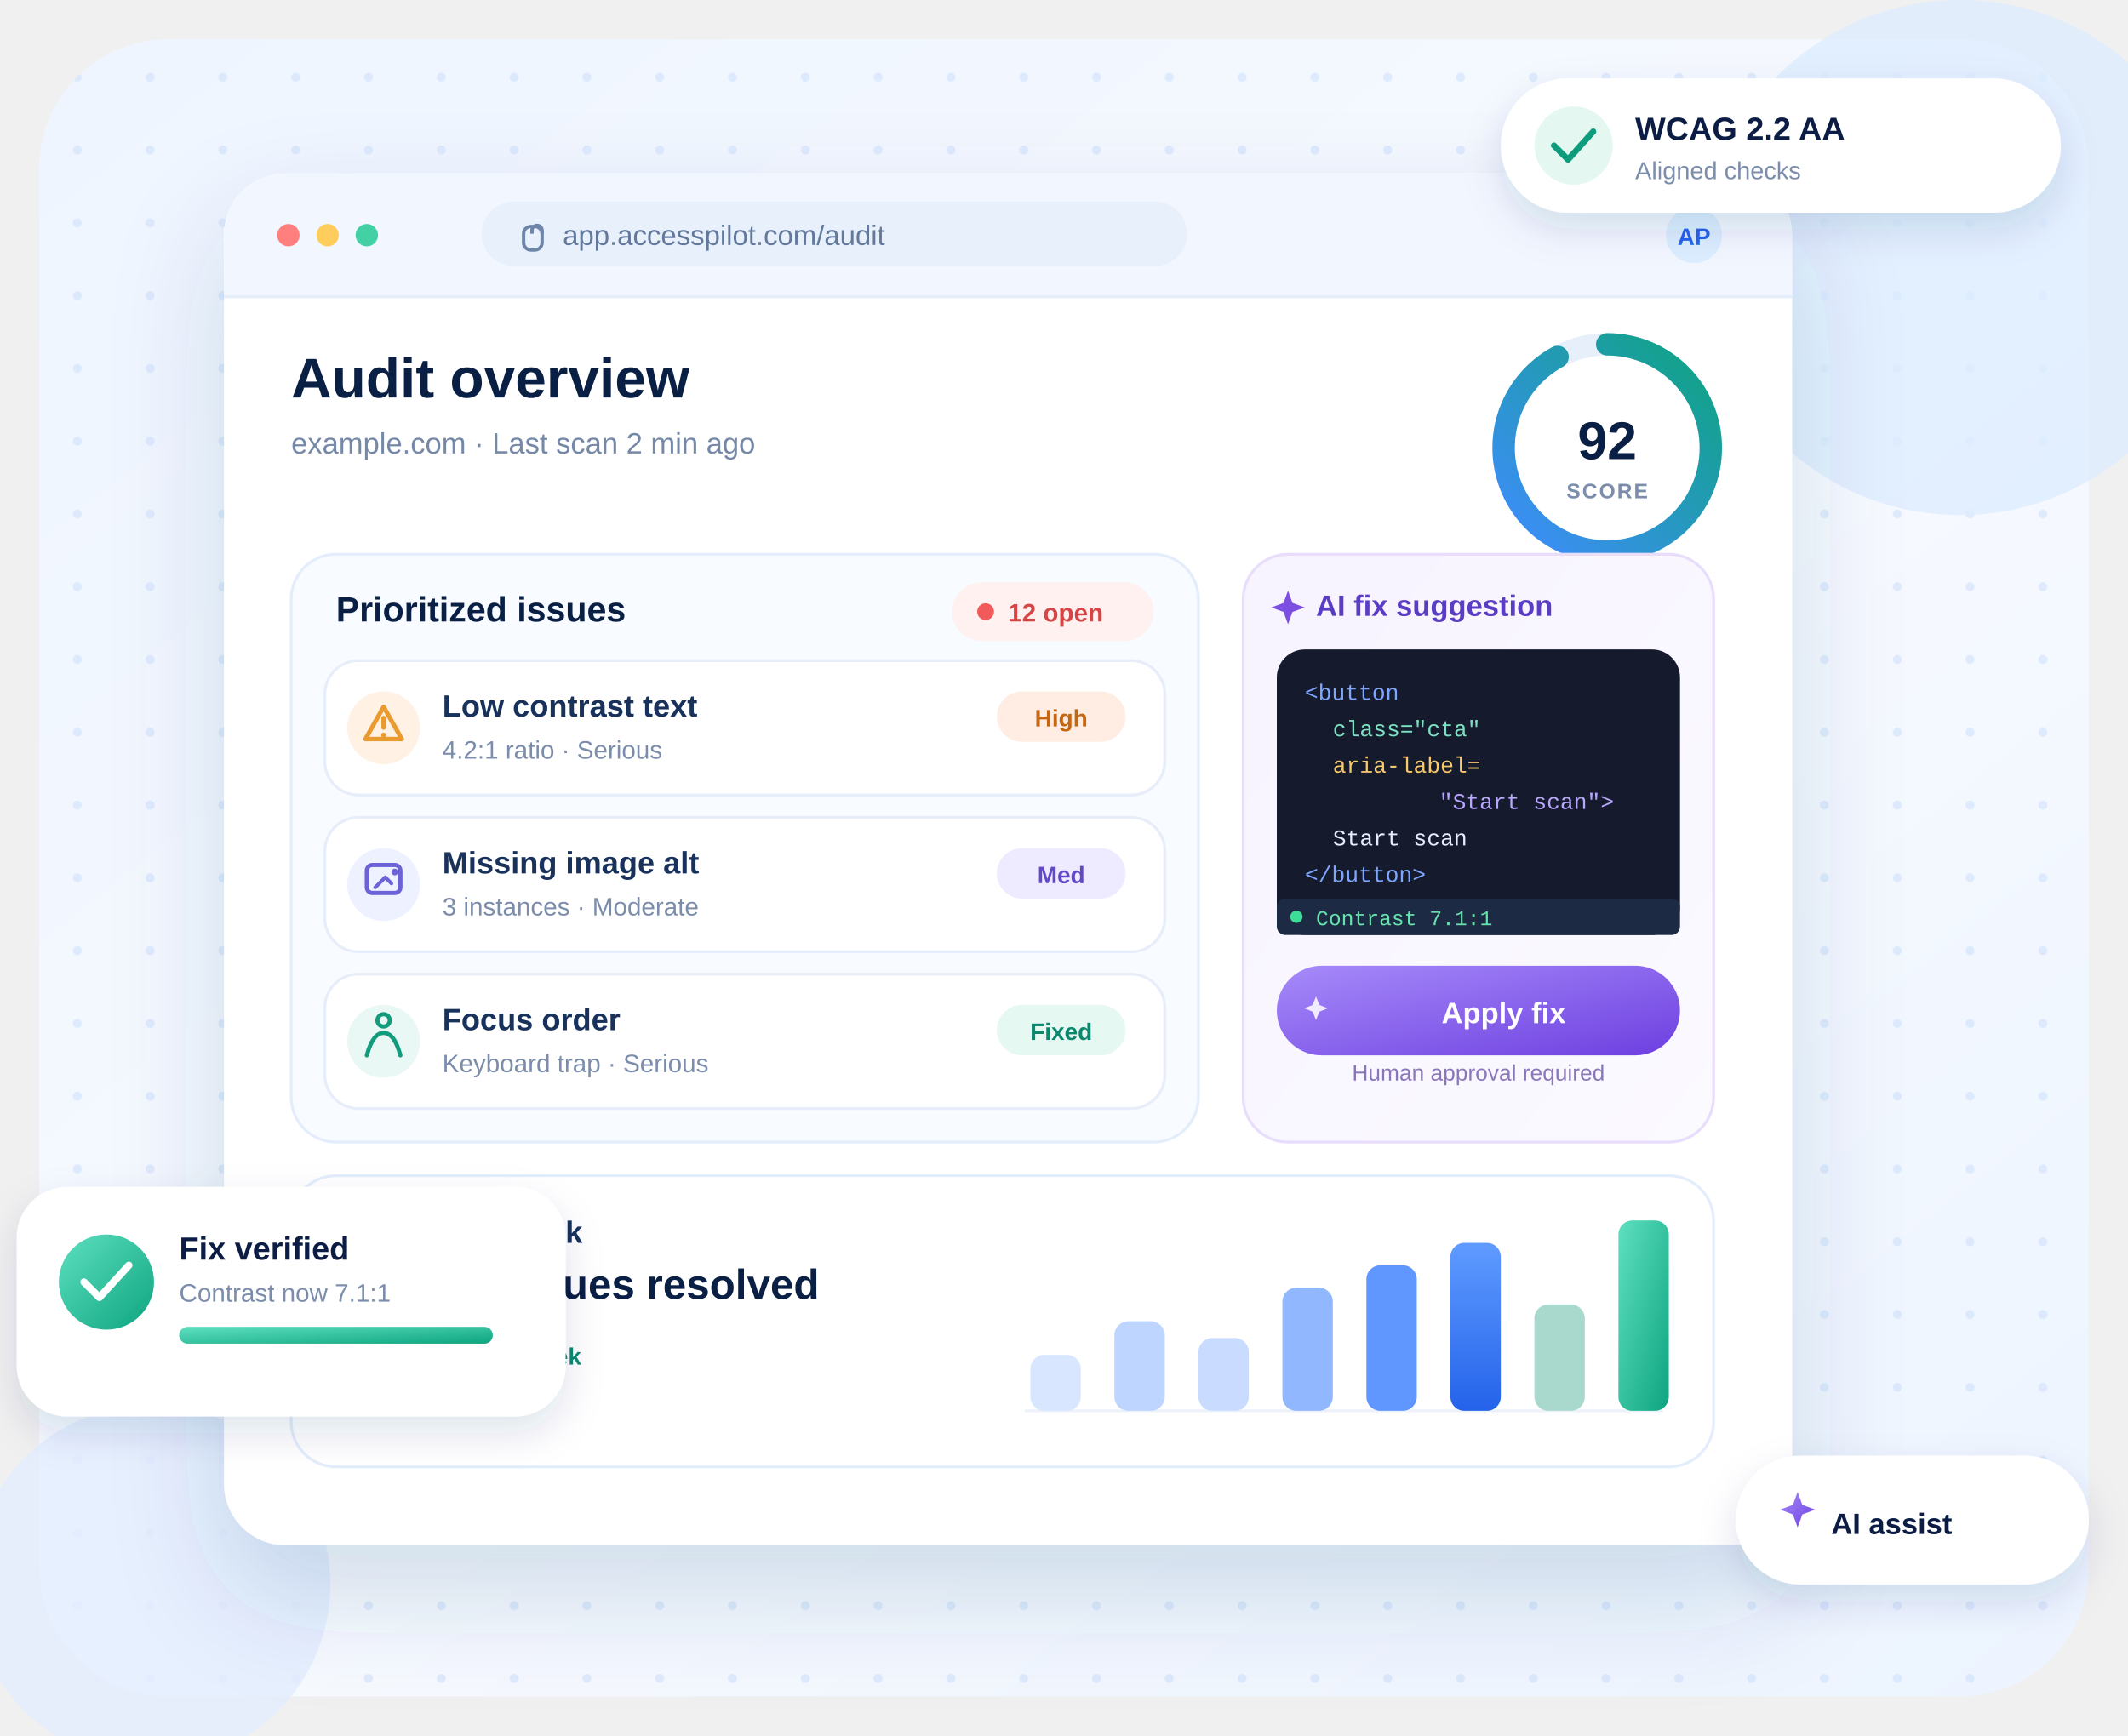
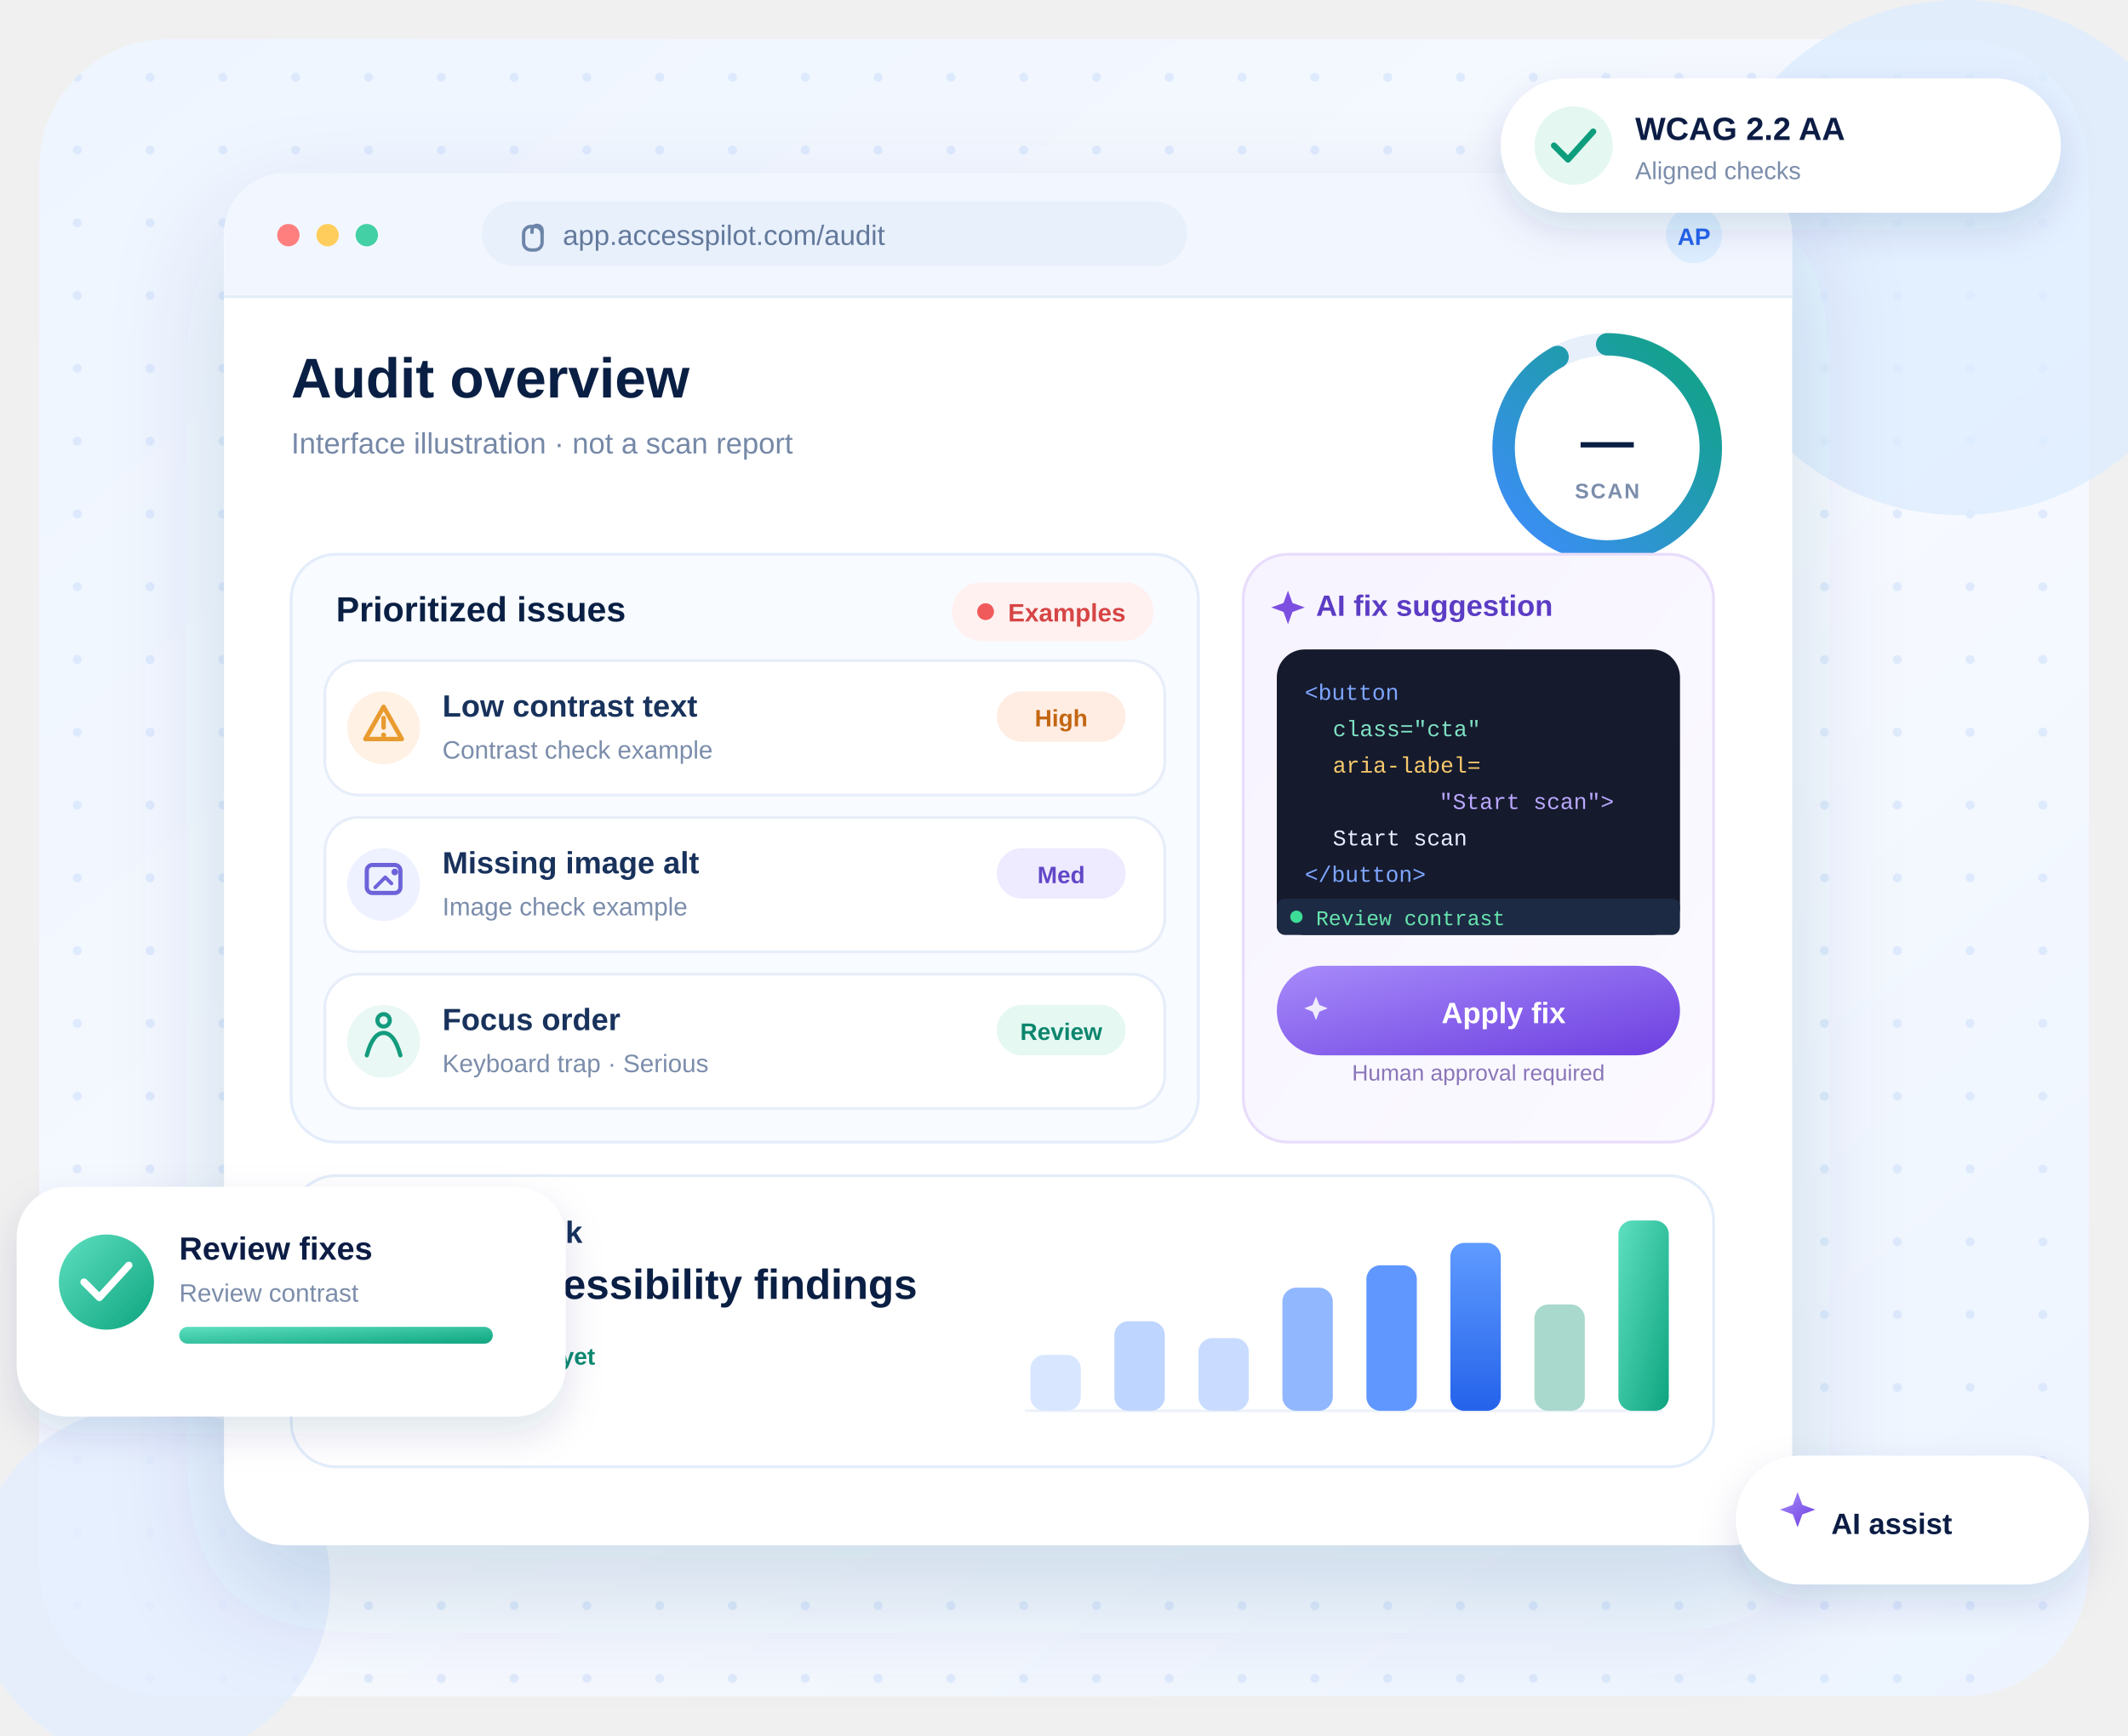
<svg xmlns="http://www.w3.org/2000/svg" width="760" height="620" viewBox="0 0 760 620" role="img" aria-labelledby="title desc">
  <defs>
    <linearGradient id="bg" x1="0" y1="0" x2="1" y2="1">
      <stop offset="0" stop-color="#eef5ff" />
      <stop offset=".55" stop-color="#f7faff" />
      <stop offset="1" stop-color="#ecf4ff" />
    </linearGradient>
    <linearGradient id="blue" x1="0" y1="0" x2="0" y2="1">
      <stop offset="0" stop-color="#5f9bff" />
      <stop offset="1" stop-color="#2463ea" />
    </linearGradient>
    <linearGradient id="violet" x1="0" y1="0" x2="1" y2="1">
      <stop offset="0" stop-color="#a78bfa" />
      <stop offset="1" stop-color="#6d3fe0" />
    </linearGradient>
    <linearGradient id="green" x1="0" y1="0" x2="1" y2="1">
      <stop offset="0" stop-color="#5ee0c0" />
      <stop offset="1" stop-color="#0ea47f" />
    </linearGradient>
    <linearGradient id="score" x1="0" y1="0" x2="1" y2="1">
      <stop offset="0" stop-color="#3f8cff" />
      <stop offset="1" stop-color="#0ea47f" />
    </linearGradient>
    <linearGradient id="aiPanel" x1="0" y1="0" x2="1" y2="1">
      <stop offset="0" stop-color="#f7f3ff" />
      <stop offset="1" stop-color="#fbfaff" />
    </linearGradient>
    <pattern id="dots" width="26" height="26" patternUnits="userSpaceOnUse">
      <circle cx="1.6" cy="1.6" r="1.6" fill="#c7dbfb" opacity=".65" />
    </pattern>
    <filter id="shadow" x="-30%" y="-30%" width="160%" height="170%">
      <feDropShadow dx="0" dy="18" stdDeviation="20" flood-color="#173b72" flood-opacity=".16" />
    </filter>
    <filter id="soft" x="-40%" y="-40%" width="180%" height="190%">
      <feDropShadow dx="0" dy="10" stdDeviation="12" flood-color="#173b72" flood-opacity=".15" />
    </filter>
    <filter id="tiny" x="-40%" y="-40%" width="180%" height="180%">
      <feDropShadow dx="0" dy="6" stdDeviation="7" flood-color="#173b72" flood-opacity=".13" />
    </filter>
    <clipPath id="browserClip">
      <rect x="80" y="62" width="560" height="490" rx="22" />
    </clipPath>
  </defs>
  <style>
    .t{font-family:'Segoe UI',Arial,sans-serif}
    .m{font-family:Consolas,'Courier New',monospace}
  </style>
  <rect x="14" y="14" width="732" height="592" rx="46" fill="url(#bg)" />
  <rect x="14" y="14" width="732" height="592" rx="46" fill="url(#dots)" opacity=".75" />
  <circle cx="700" cy="92" r="92" fill="#dcecff" opacity=".75" />
  <circle cx="54" cy="566" r="64" fill="#e3eeff" opacity=".8" />
  <g filter="url(#shadow)">
    <rect x="80" y="62" width="560" height="490" rx="22" fill="#fff" />
  </g>
  <g clip-path="url(#browserClip)">
    <rect x="80" y="62" width="560" height="44" fill="#f2f7ff" />
    <path d="M80 106h560" stroke="#e4edf9" />
    <circle cx="103" cy="84" r="4" fill="#ff7f7f" />
    <circle cx="117" cy="84" r="4" fill="#ffcd5c" />
    <circle cx="131" cy="84" r="4" fill="#42d0a4" />
    <rect x="172" y="72" width="252" height="23" rx="11.5" fill="#e8f0fb" />
    <path d="M187 83.5a2.6 2.6 0 0 1 2.6-2.6h1.4a2.6 2.6 0 0 1 2.6 2.6v3.2a2.6 2.6 0 0 1-2.6 2.6h-1.4a2.6 2.6 0 0 1-2.6-2.6z" fill="none" stroke="#6d85a9" stroke-width="1.2" />
    <path d="M190 83.5v-1.2a1.8 1.8 0 0 1 3.6 0v1.2" fill="none" stroke="#6d85a9" stroke-width="1.2" />
    <text x="201" y="87.5" class="t" font-size="10" fill="#63799c">app.accesspilot.com/audit</text>
    <circle cx="605" cy="84" r="10" fill="#dceeff" />
    <text x="605" y="87.5" class="t" font-size="8.5" font-weight="700" fill="#2563eb" text-anchor="middle">AP</text>
  </g>
  <text x="104" y="142" class="t" font-size="20" font-weight="700" fill="#0a1f44">Audit overview</text>
-   <text x="104" y="162" class="t" font-size="10.5" fill="#7588a7">example.com · Last scan 2 min ago</text>
+   <text x="104" y="162" class="t" font-size="10.5" fill="#7588a7">Interface illustration · not a scan report</text>
  <g>
    <circle cx="574" cy="160" r="37" fill="none" stroke="#e7effb" stroke-width="8" />
    <circle cx="574" cy="160" r="37" fill="none" stroke="url(#score)" stroke-width="8" stroke-linecap="round" stroke-dasharray="214 232.5" transform="rotate(-90 574 160)" />
-     <text x="574" y="164" class="t" font-size="19" font-weight="800" fill="#0a1f44" text-anchor="middle">92</text>
-     <text x="574" y="178" class="t" font-size="7.5" font-weight="600" fill="#7b8dab" text-anchor="middle" letter-spacing=".6">SCORE</text>
+     <text x="574" y="164" class="t" font-size="19" font-weight="800" fill="#0a1f44" text-anchor="middle">—</text>
+     <text x="574" y="178" class="t" font-size="7.5" font-weight="600" fill="#7b8dab" text-anchor="middle" letter-spacing=".6">SCAN</text>
  </g>
  <g>
    <rect x="104" y="198" width="324" height="210" rx="16" fill="#f8fbff" stroke="#e3edfb" />
    <text x="120" y="222" class="t" font-size="12.5" font-weight="700" fill="#0a1f44">Prioritized issues</text>
    <rect x="340" y="208" width="72" height="21" rx="10.5" fill="#fff1f0" />
    <circle cx="352" cy="218.5" r="3" fill="#f05a5a" />
-     <text x="360" y="222" class="t" font-size="9" font-weight="700" fill="#d64545">12 open</text>
+     <text x="360" y="222" class="t" font-size="9" font-weight="700" fill="#d64545">Examples</text>
    <rect x="116" y="236" width="300" height="48" rx="12" fill="#fff" stroke="#e7eef9" />
    <circle cx="137" cy="260" r="13" fill="#fff1e4" />
    <path d="M137 252.5l6.5 11.5h-13z" fill="none" stroke="#e99b2f" stroke-width="1.6" stroke-linejoin="round" />
    <path d="M137 256.5v3.4" stroke="#e99b2f" stroke-width="1.6" stroke-linecap="round" />
    <circle cx="137" cy="262.6" r=".9" fill="#e99b2f" />
    <text x="158" y="256" class="t" font-size="11" font-weight="600" fill="#18325c">Low contrast text</text>
-     <text x="158" y="271" class="t" font-size="9" fill="#7b8dab">4.2:1 ratio · Serious</text>
+     <text x="158" y="271" class="t" font-size="9" fill="#7b8dab">Contrast check example</text>
    <rect x="356" y="247" width="46" height="18" rx="9" fill="#ffede3" />
    <text x="379" y="259.5" class="t" font-size="8.5" font-weight="700" fill="#c46612" text-anchor="middle">High</text>
    <rect x="116" y="292" width="300" height="48" rx="12" fill="#fff" stroke="#e7eef9" />
    <circle cx="137" cy="316" r="13" fill="#eef1ff" />
    <rect x="131" y="309" width="12" height="10" rx="2" fill="none" stroke="#6d63d9" stroke-width="1.5" />
    <path d="M134 317l3.6-3.6 2.2 2.2" fill="none" stroke="#6d63d9" stroke-width="1.3" stroke-linecap="round" stroke-linejoin="round" />
    <circle cx="141" cy="311.5" r="1.2" fill="#6d63d9" />
    <text x="158" y="312" class="t" font-size="11" font-weight="600" fill="#18325c">Missing image alt</text>
-     <text x="158" y="327" class="t" font-size="9" fill="#7b8dab">3 instances · Moderate</text>
+     <text x="158" y="327" class="t" font-size="9" fill="#7b8dab">Image check example</text>
    <rect x="356" y="303" width="46" height="18" rx="9" fill="#eeeaff" />
    <text x="379" y="315.5" class="t" font-size="8.5" font-weight="700" fill="#6248c7" text-anchor="middle">Med</text>
    <rect x="116" y="348" width="300" height="48" rx="12" fill="#fff" stroke="#e7eef9" />
    <circle cx="137" cy="372" r="13" fill="#e9f8f4" />
    <path d="M131 377c1.5-5.5 3.5-8 6-8s4.5 2.5 6 8" fill="none" stroke="#139b7d" stroke-width="1.5" stroke-linecap="round" />
    <circle cx="137" cy="364.5" r="2.2" fill="none" stroke="#139b7d" stroke-width="1.5" />
    <text x="158" y="368" class="t" font-size="11" font-weight="600" fill="#18325c">Focus order</text>
    <text x="158" y="383" class="t" font-size="9" fill="#7b8dab">Keyboard trap · Serious</text>
    <rect x="356" y="359" width="46" height="18" rx="9" fill="#e5f8f2" />
-     <text x="379" y="371.5" class="t" font-size="8.5" font-weight="700" fill="#0c866d" text-anchor="middle">Fixed</text>
+     <text x="379" y="371.5" class="t" font-size="8.5" font-weight="700" fill="#0c866d" text-anchor="middle">Review</text>
  </g>
  <g>
    <rect x="444" y="198" width="168" height="210" rx="16" fill="url(#aiPanel)" stroke="#e8ddfb" />
    <path d="M460 211l1.6 4.4 4.4 1.6-4.4 1.6-1.6 4.4-1.6-4.4-4.4-1.6 4.4-1.6z" fill="#7c4fe0" />
    <text x="470" y="220" class="t" font-size="10.5" font-weight="700" fill="#5b3cc4">AI fix suggestion</text>
    <rect x="456" y="232" width="144" height="102" rx="10" fill="#151a2d" />
    <text x="466" y="250" class="m" font-size="8" fill="#7ea6ff">&lt;button</text>
    <text x="476" y="263" class="m" font-size="8" fill="#7ee0c2">class="cta"</text>
    <text x="476" y="276" class="m" font-size="8" fill="#f7c96b">aria-label=</text>
    <text x="514" y="289" class="m" font-size="8" fill="#b9a7ff">"Start scan"&gt;</text>
    <text x="476" y="302" class="m" font-size="8" fill="#e7edff">Start scan</text>
    <text x="466" y="315" class="m" font-size="8" fill="#7ea6ff">&lt;/button&gt;</text>
    <rect x="456" y="321" width="144" height="13" rx="3" fill="#1d2a44" />
    <circle cx="463" cy="327.5" r="2.2" fill="#3ddc97" />
-     <text x="470" y="330.5" class="m" font-size="7.5" fill="#67e4ae">Contrast 7.1:1</text>
+     <text x="470" y="330.5" class="m" font-size="7.5" fill="#67e4ae">Review contrast</text>
    <rect x="456" y="345" width="144" height="32" rx="16" fill="url(#violet)" />
    <path d="M470 356l1.2 3 3 1.2-3 1.2-1.2 3-1.2-3-3-1.2 3-1.2z" fill="#fff" opacity=".85" />
    <text x="537" y="365.5" class="t" font-size="10.5" font-weight="700" fill="#fff" text-anchor="middle">Apply fix</text>
    <text x="528" y="386" class="t" font-size="8" fill="#8a76b8" text-anchor="middle">Human approval required</text>
  </g>
  <g>
    <rect x="104" y="420" width="508" height="104" rx="16" fill="#fff" stroke="#e3edfb" />
    <text x="120" y="444" class="t" font-size="11" font-weight="600" fill="#18325c">Impact this week</text>
-     <text x="120" y="464" class="t" font-size="15" font-weight="800" fill="#0a1f44">38 of 47 issues resolved</text>
+     <text x="120" y="464" class="t" font-size="15" font-weight="800" fill="#0a1f44">Review accessibility findings</text>
    <rect x="120" y="474" width="70" height="19" rx="9.5" fill="#e9f9f3" />
    <path d="M130 486l3.5-3.5 3 3 3.5-4.5" fill="none" stroke="#0e9d7d" stroke-width="1.4" stroke-linecap="round" stroke-linejoin="round" />
-     <text x="145" y="487.5" class="t" font-size="8.5" font-weight="700" fill="#0b8a6f">+18% this week</text>
+     <text x="145" y="487.5" class="t" font-size="8.5" font-weight="700" fill="#0b8a6f">No scan data yet</text>
    <path d="M366 504h228" stroke="#edf2fa" />
    <rect x="368" y="484" width="18" height="20" rx="5" fill="#d8e7ff" />
    <rect x="398" y="472" width="18" height="32" rx="5" fill="#bdd5ff" />
    <rect x="428" y="478" width="18" height="26" rx="5" fill="#c9dcff" />
    <rect x="458" y="460" width="18" height="44" rx="5" fill="#91b7ff" />
    <rect x="488" y="452" width="18" height="52" rx="5" fill="#5f97ff" />
    <rect x="518" y="444" width="18" height="60" rx="5" fill="url(#blue)" />
    <rect x="548" y="466" width="18" height="38" rx="5" fill="#a9d9cd" />
    <rect x="578" y="436" width="18" height="68" rx="5" fill="url(#green)" />
  </g>
  <g filter="url(#tiny)">
    <rect x="536" y="28" width="200" height="48" rx="24" fill="#fff" />
    <circle cx="562" cy="52" r="14" fill="#e4f8f1" />
    <path d="M555 52l5 5 9-10" fill="none" stroke="#0e9d7d" stroke-width="2.2" stroke-linecap="round" stroke-linejoin="round" />
    <text x="584" y="50" class="t" font-size="11.5" font-weight="700" fill="#0a1f44">WCAG 2.2 AA</text>
    <text x="584" y="64" class="t" font-size="8.8" fill="#7b8dab">Aligned checks</text>
  </g>
  <g filter="url(#tiny)">
    <rect x="6" y="424" width="196" height="82" rx="18" fill="#fff" />
    <circle cx="38" cy="458" r="17" fill="url(#green)" />
    <path d="M30 458l5.5 5.5L46 452" fill="none" stroke="#fff" stroke-width="2.6" stroke-linecap="round" stroke-linejoin="round" />
-     <text x="64" y="450" class="t" font-size="11.5" font-weight="700" fill="#0a1f44">Fix verified</text>
-     <text x="64" y="465" class="t" font-size="9" fill="#7b8dab">Contrast now 7.1:1</text>
+     <text x="64" y="450" class="t" font-size="11.5" font-weight="700" fill="#0a1f44">Review fixes</text>
+     <text x="64" y="465" class="t" font-size="9" fill="#7b8dab">Review contrast</text>
    <rect x="64" y="474" width="112" height="6" rx="3" fill="#e9f4f0" />
    <rect x="64" y="474" width="112" height="6" rx="3" fill="url(#green)" />
  </g>
  <g filter="url(#tiny)">
    <rect x="620" y="520" width="126" height="46" rx="23" fill="#fff" />
    <path d="M642 533l1.7 4.6 4.6 1.7-4.6 1.7-1.7 4.6-1.7-4.6-4.6-1.7 4.6-1.7z" fill="url(#violet)" />
    <text x="654" y="548" class="t" font-size="10.5" font-weight="700" fill="#0a1f44">AI assist</text>
  </g>
</svg>
